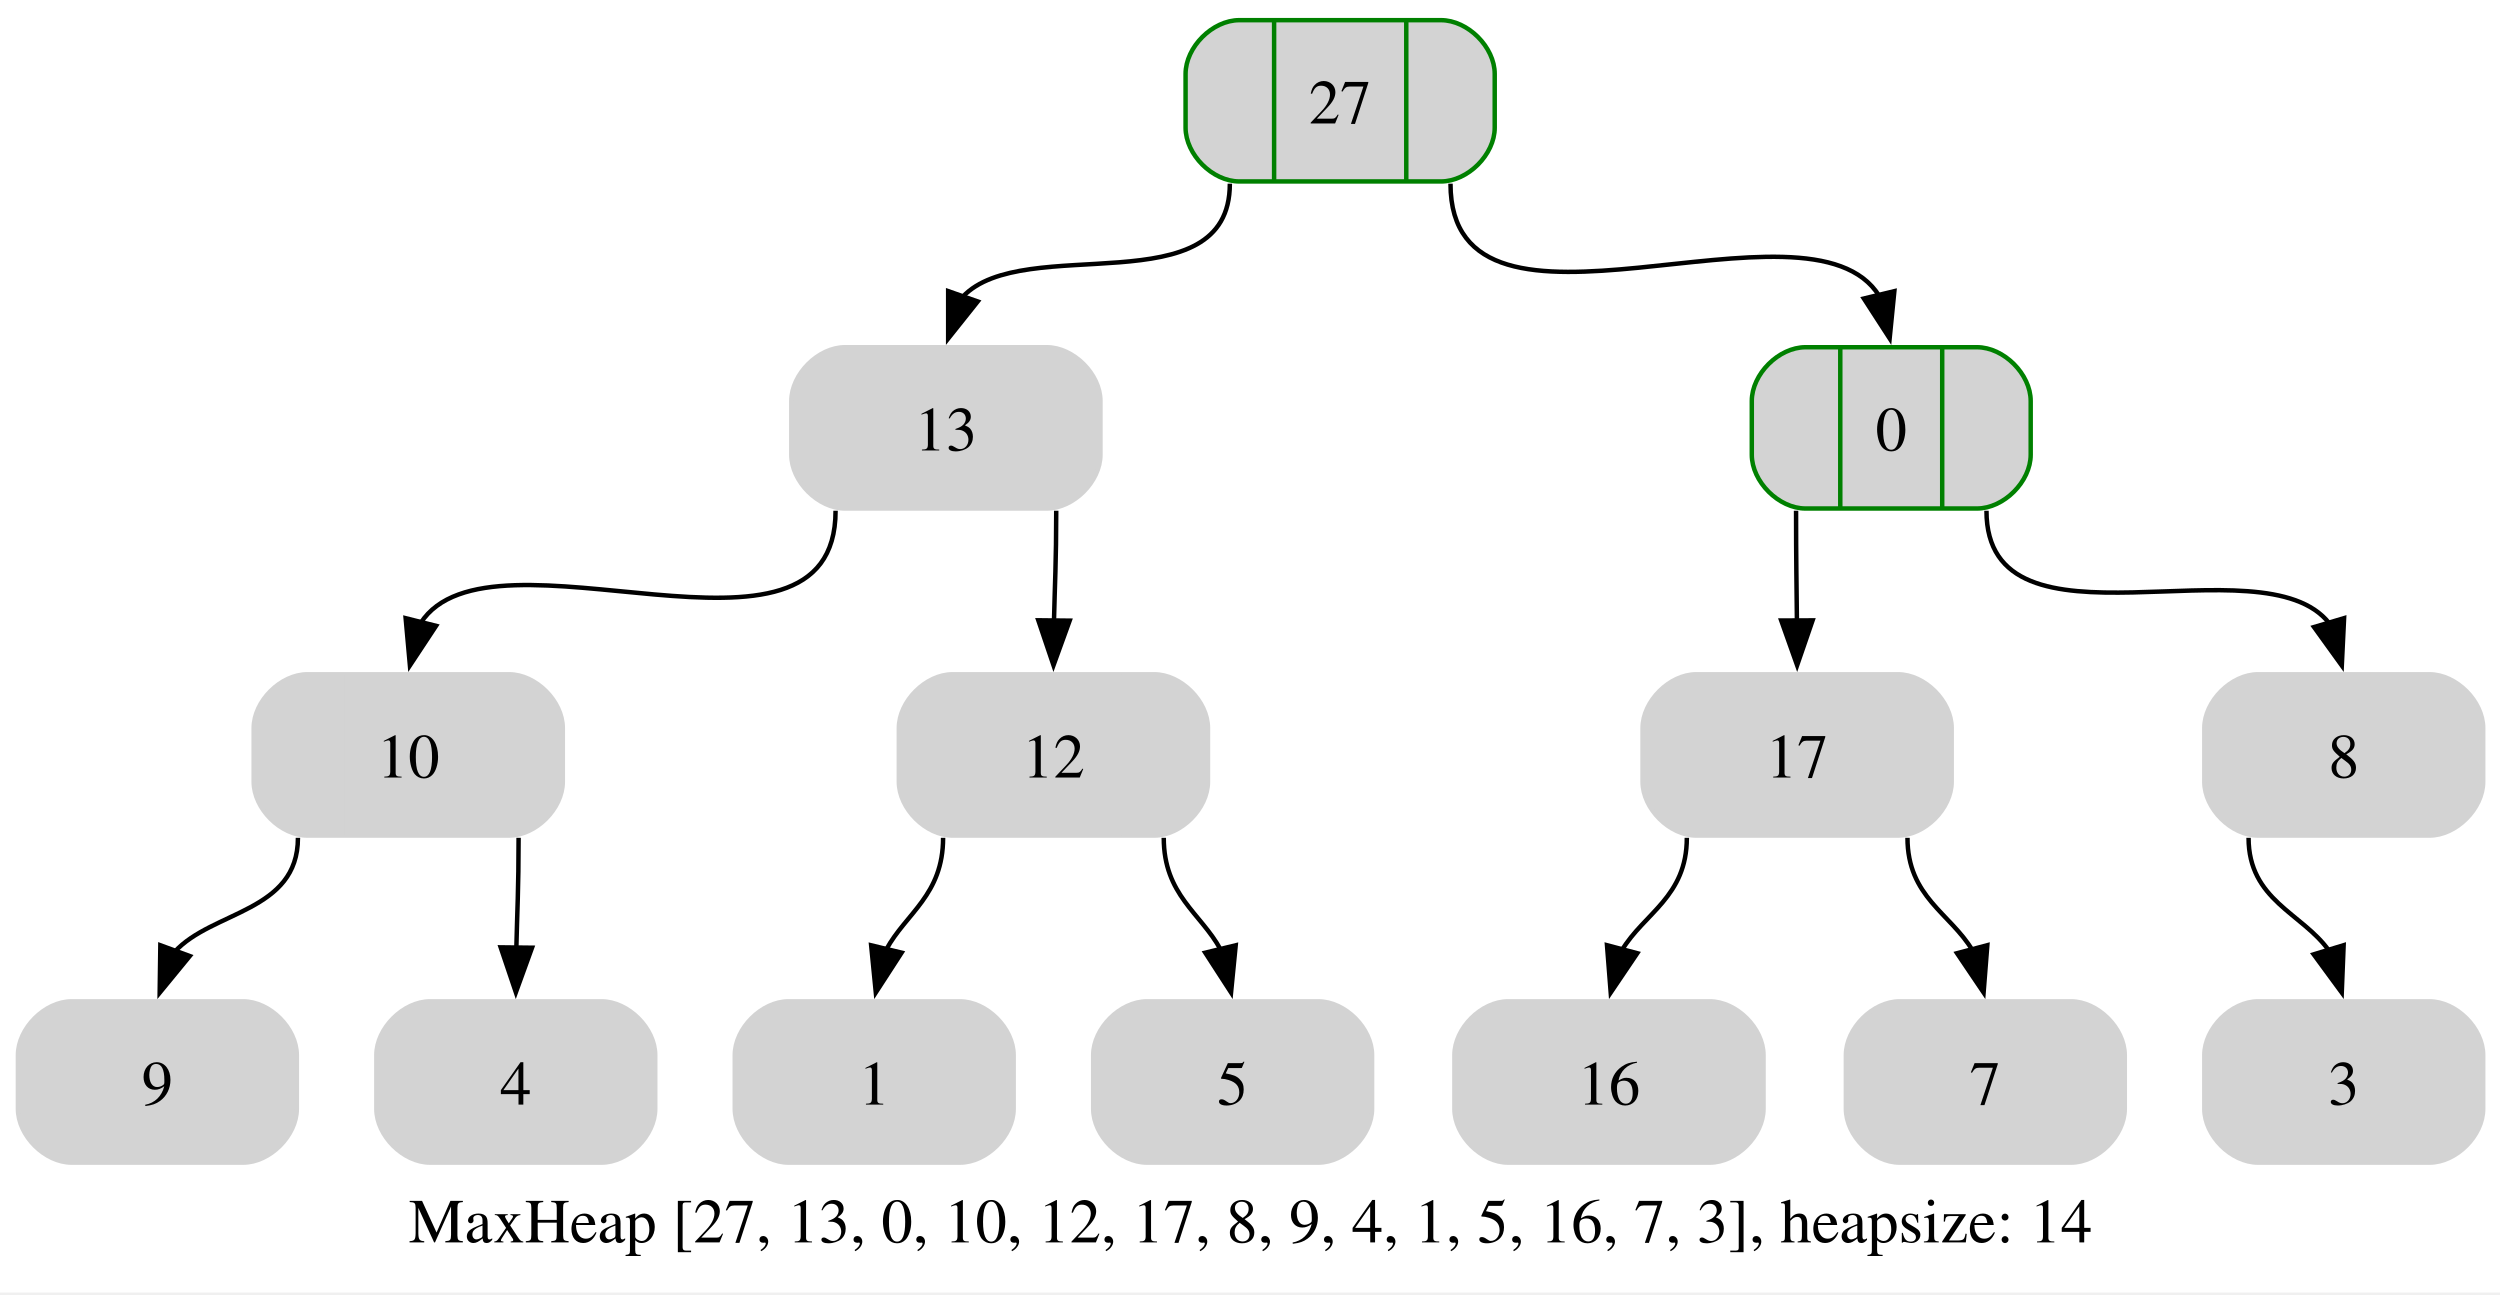
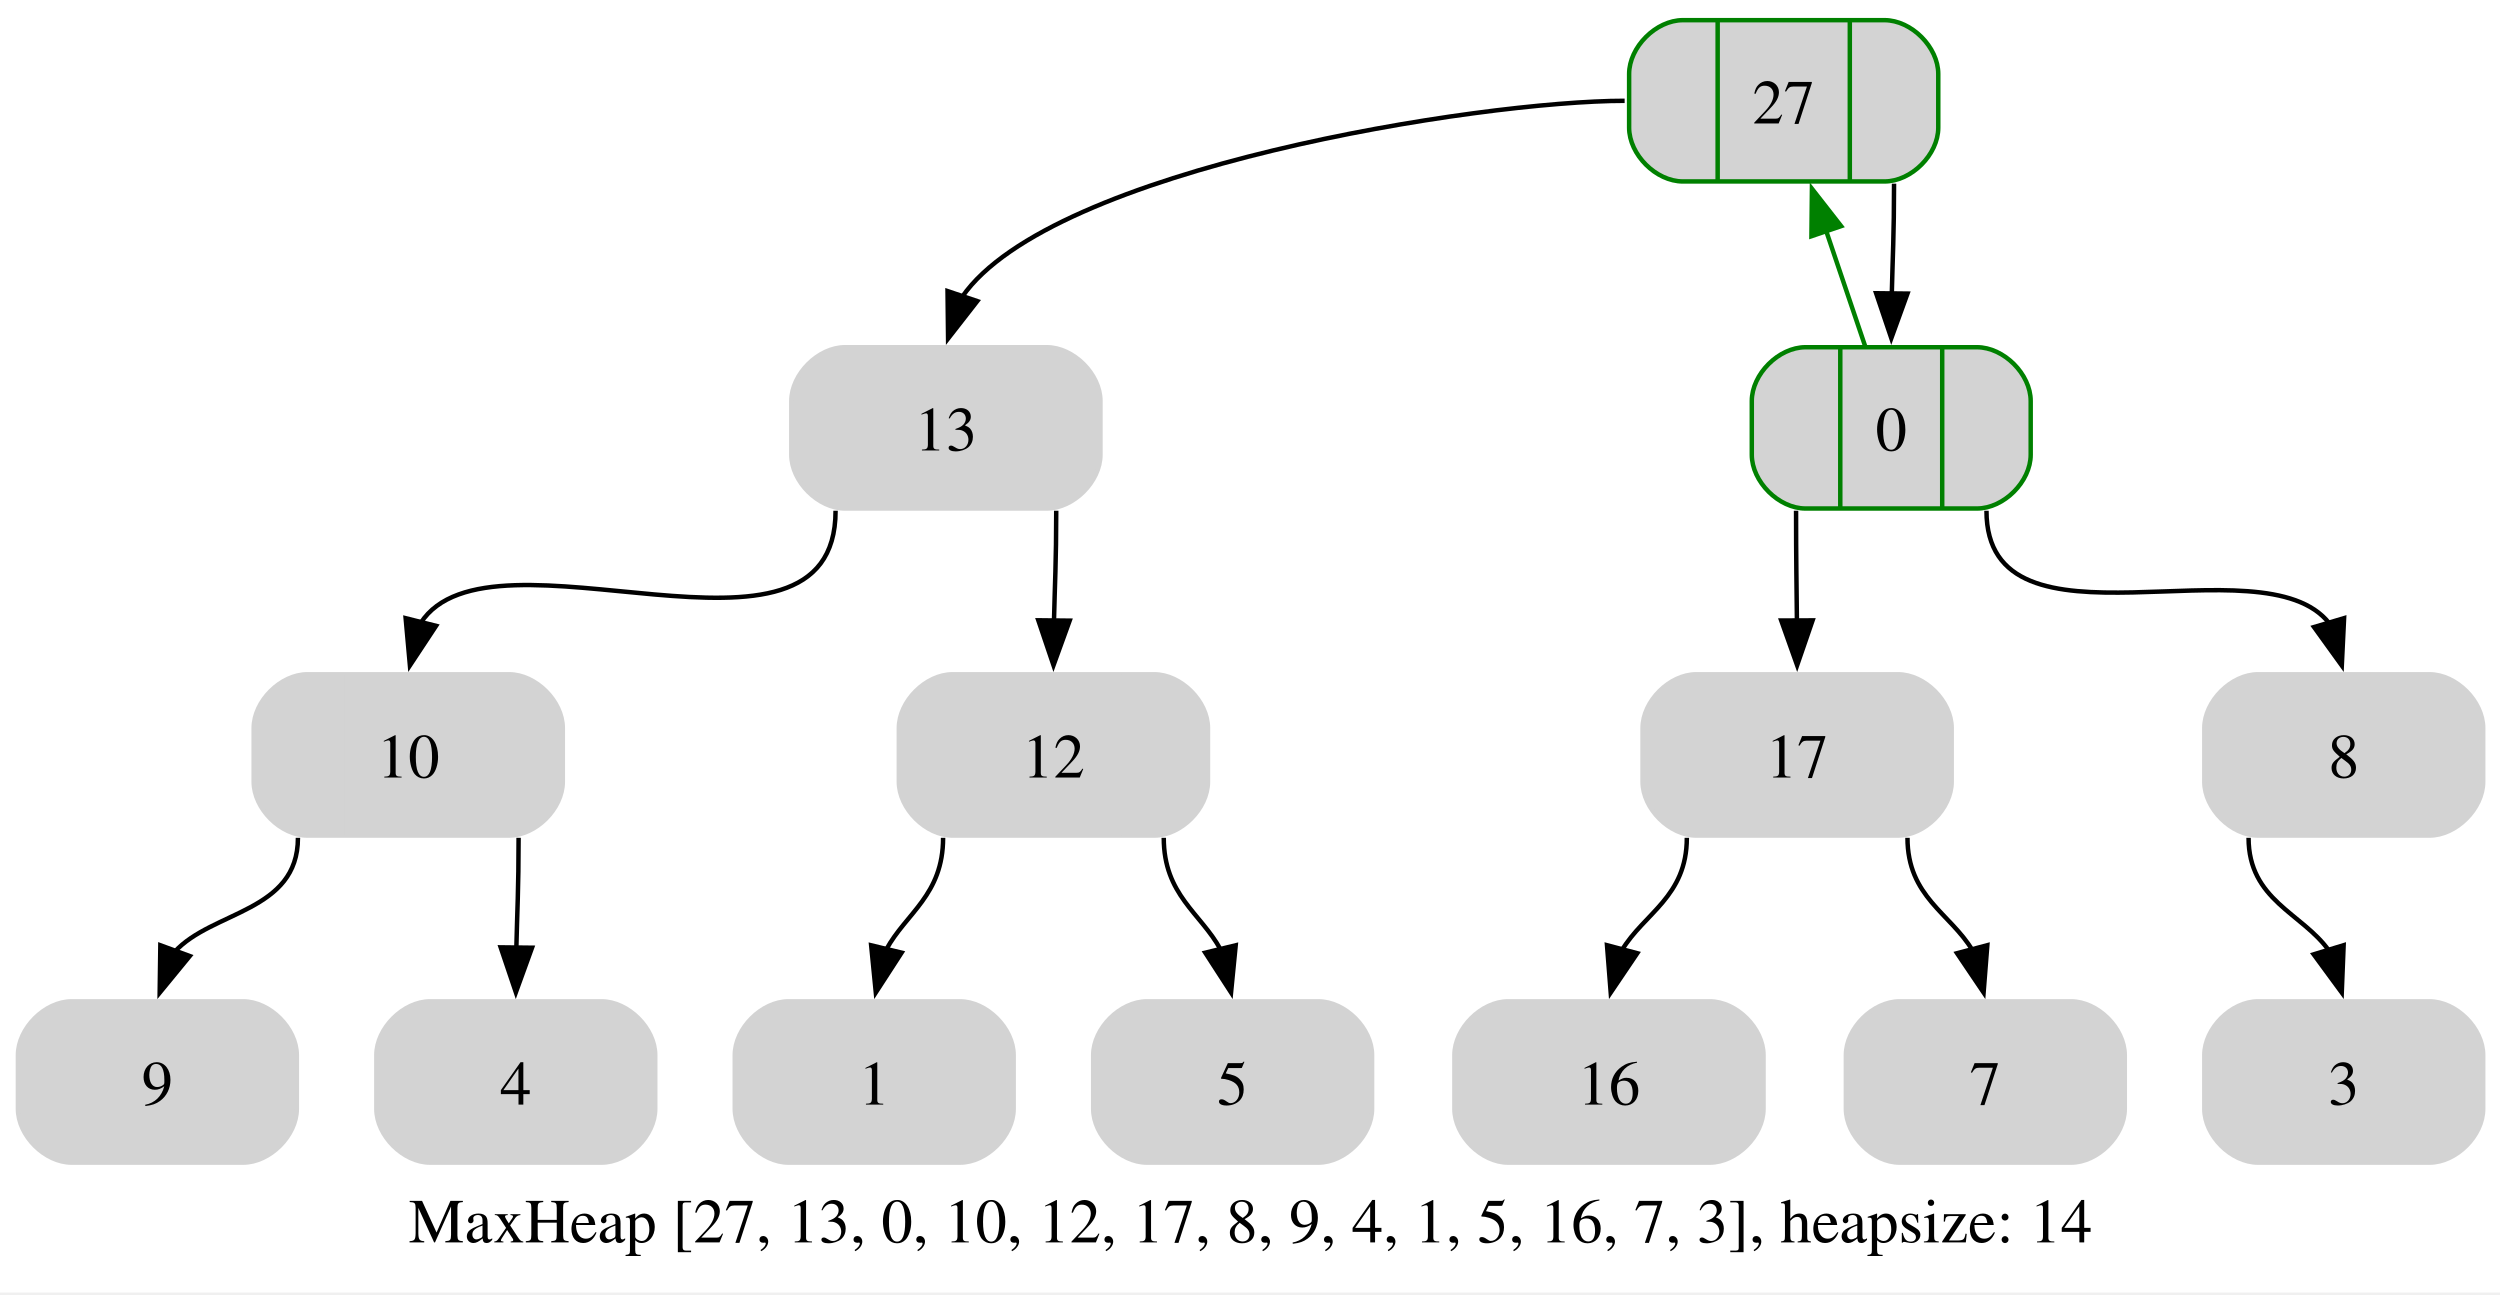
<svg xmlns="http://www.w3.org/2000/svg" width="558pt" height="289pt" viewBox="0.00 0.00 558.00 289.00">
  <g id="graph0" class="graph" transform="scale(1 1) rotate(0) translate(4 284.5)">
    <polygon fill="white" stroke="none" points="-4,4 -4,-284.5 554.25,-284.5 554.25,4 -4,4" />
    <text xml:space="preserve" text-anchor="middle" x="275.12" y="-7.2" font-family="Times,serif" font-size="14.00">MaxHeap [27, 13, 0, 10, 12, 17, 8, 9, 4, 1, 5, 16, 7, 3], heapsize: 14</text>
    <g id="node1" class="node">
-       <path fill="lightgray" stroke="green" d="M272.62,-244C272.62,-244 317.62,-244 317.62,-244 323.62,-244 329.62,-250 329.62,-256 329.62,-256 329.62,-268 329.62,-268 329.62,-274 323.62,-280 317.62,-280 317.62,-280 272.62,-280 272.62,-280 266.62,-280 260.62,-274 260.62,-268 260.62,-268 260.62,-256 260.62,-256 260.62,-250 266.62,-244 272.62,-244" />
-       <text xml:space="preserve" text-anchor="middle" x="270.5" y="-256.95" font-family="Times,serif" font-size="14.00"> </text>
-       <polyline fill="none" stroke="green" points="280.38,-244 280.38,-280" />
-       <text xml:space="preserve" text-anchor="middle" x="295.12" y="-256.95" font-family="Times,serif" font-size="14.00">27</text>
-       <polyline fill="none" stroke="green" points="309.88,-244 309.88,-280" />
-       <text xml:space="preserve" text-anchor="middle" x="319.75" y="-256.95" font-family="Times,serif" font-size="14.00"> </text>
+       <path fill="lightgray" stroke="green" d="M371.62,-244C371.62,-244 416.62,-244 416.62,-244 422.62,-244 428.62,-250 428.62,-256 428.62,-256 428.62,-268 428.62,-268 428.62,-274 422.62,-280 416.62,-280 416.62,-280 371.62,-280 371.62,-280 365.62,-280 359.62,-274 359.62,-268 359.62,-268 359.62,-256 359.62,-256 359.62,-250 365.62,-244 371.62,-244" />
+       <text xml:space="preserve" text-anchor="middle" x="369.5" y="-256.95" font-family="Times,serif" font-size="14.00"> </text>
+       <polyline fill="none" stroke="green" points="379.38,-244 379.38,-280" />
+       <text xml:space="preserve" text-anchor="middle" x="394.12" y="-256.95" font-family="Times,serif" font-size="14.00">27</text>
+       <polyline fill="none" stroke="green" points="408.88,-244 408.88,-280" />
+       <text xml:space="preserve" text-anchor="middle" x="418.75" y="-256.95" font-family="Times,serif" font-size="14.00"> </text>
    </g>
    <g id="node2" class="node">
      <path fill="lightgray" stroke="lightgray" d="M184.62,-171C184.62,-171 229.62,-171 229.62,-171 235.62,-171 241.62,-177 241.62,-183 241.62,-183 241.62,-195 241.62,-195 241.62,-201 235.62,-207 229.62,-207 229.62,-207 184.62,-207 184.62,-207 178.62,-207 172.62,-201 172.62,-195 172.62,-195 172.62,-183 172.62,-183 172.62,-177 178.62,-171 184.62,-171" />
      <text xml:space="preserve" text-anchor="middle" x="182.5" y="-183.95" font-family="Times,serif" font-size="14.00"> </text>
      <polyline fill="none" stroke="lightgray" points="192.38,-171 192.38,-207" />
      <text xml:space="preserve" text-anchor="middle" x="207.12" y="-183.95" font-family="Times,serif" font-size="14.00">13</text>
      <polyline fill="none" stroke="lightgray" points="221.88,-171 221.88,-207" />
      <text xml:space="preserve" text-anchor="middle" x="231.75" y="-183.95" font-family="Times,serif" font-size="14.00"> </text>
    </g>
    <g id="edge1" class="edge">
-       <path fill="none" stroke="black" d="M270.5,-243.5C270.5,-215.91 224.54,-232.7 210.9,-218.28" />
-       <polygon fill="black" stroke="black" points="214.23,-217.21 207.63,-208.93 207.63,-219.52 214.23,-217.21" />
+       <path fill="none" stroke="black" d="M358.62,-262C326.62,-262 230.65,-247.02 210.76,-218.25" />
+       <polygon fill="black" stroke="black" points="214.13,-217.29 207.61,-208.93 207.49,-219.53 214.13,-217.29" />
    </g>
    <g id="node3" class="node">
      <path fill="lightgray" stroke="green" d="M399,-171C399,-171 437.25,-171 437.25,-171 443.25,-171 449.25,-177 449.25,-183 449.25,-183 449.25,-195 449.25,-195 449.25,-201 443.25,-207 437.25,-207 437.25,-207 399,-207 399,-207 393,-207 387,-201 387,-195 387,-195 387,-183 387,-183 387,-177 393,-171 399,-171" />
      <text xml:space="preserve" text-anchor="middle" x="396.88" y="-183.95" font-family="Times,serif" font-size="14.00"> </text>
      <polyline fill="none" stroke="green" points="406.75,-171 406.75,-207" />
      <text xml:space="preserve" text-anchor="middle" x="418.12" y="-183.95" font-family="Times,serif" font-size="14.00">0</text>
      <polyline fill="none" stroke="green" points="429.5,-171 429.5,-207" />
      <text xml:space="preserve" text-anchor="middle" x="439.38" y="-183.95" font-family="Times,serif" font-size="14.00"> </text>
    </g>
    <g id="edge2" class="edge">
-       <path fill="none" stroke="black" d="M319.75,-243.5C319.75,-201.49 399.85,-243.89 415.49,-218.37" />
-       <polygon fill="black" stroke="black" points="418.82,-219.51 417.77,-208.97 412.01,-217.87 418.82,-219.51" />
+       <path fill="none" stroke="black" d="M418.75,-243.5C418.75,-232.12 418.43,-226.82 418.25,-218.95" />
+       <polygon fill="black" stroke="black" points="421.75,-218.97 418.14,-209.01 414.75,-219.05 421.75,-218.97" />
    </g>
    <g id="node4" class="node">
      <path fill="lightgray" stroke="lightgray" d="M64.62,-98C64.62,-98 109.62,-98 109.62,-98 115.62,-98 121.62,-104 121.62,-110 121.62,-110 121.62,-122 121.62,-122 121.62,-128 115.62,-134 109.62,-134 109.62,-134 64.62,-134 64.62,-134 58.62,-134 52.62,-128 52.62,-122 52.62,-122 52.62,-110 52.62,-110 52.62,-104 58.62,-98 64.62,-98" />
      <text xml:space="preserve" text-anchor="middle" x="62.5" y="-110.95" font-family="Times,serif" font-size="14.00"> </text>
      <polyline fill="none" stroke="lightgray" points="72.38,-98 72.38,-134" />
      <text xml:space="preserve" text-anchor="middle" x="87.12" y="-110.95" font-family="Times,serif" font-size="14.00">10</text>
      <polyline fill="none" stroke="lightgray" points="101.88,-98 101.88,-134" />
      <text xml:space="preserve" text-anchor="middle" x="111.75" y="-110.95" font-family="Times,serif" font-size="14.00"> </text>
    </g>
    <g id="edge3" class="edge">
      <path fill="none" stroke="black" d="M182.5,-170.5C182.5,-129.79 105.51,-169.74 89.88,-145.42" />
      <polygon fill="black" stroke="black" points="93.33,-144.81 87.49,-135.97 86.54,-146.52 93.33,-144.81" />
    </g>
    <g id="node5" class="node">
      <path fill="lightgray" stroke="lightgray" d="M208.62,-98C208.62,-98 253.62,-98 253.62,-98 259.62,-98 265.62,-104 265.62,-110 265.62,-110 265.62,-122 265.62,-122 265.62,-128 259.62,-134 253.62,-134 253.62,-134 208.62,-134 208.62,-134 202.62,-134 196.62,-128 196.62,-122 196.62,-122 196.62,-110 196.62,-110 196.62,-104 202.62,-98 208.62,-98" />
      <text xml:space="preserve" text-anchor="middle" x="206.5" y="-110.95" font-family="Times,serif" font-size="14.00"> </text>
      <polyline fill="none" stroke="lightgray" points="216.38,-98 216.38,-134" />
      <text xml:space="preserve" text-anchor="middle" x="231.12" y="-110.95" font-family="Times,serif" font-size="14.00">12</text>
      <polyline fill="none" stroke="lightgray" points="245.88,-98 245.88,-134" />
      <text xml:space="preserve" text-anchor="middle" x="255.75" y="-110.95" font-family="Times,serif" font-size="14.00"> </text>
    </g>
    <g id="edge4" class="edge">
      <path fill="none" stroke="black" d="M231.75,-170.5C231.75,-159.12 231.43,-153.82 231.25,-145.95" />
      <polygon fill="black" stroke="black" points="234.75,-145.97 231.14,-136.01 227.75,-146.05 234.75,-145.97" />
+     </g>
+     <g id="edge14" class="edge">
+       <path fill="none" stroke="green" d="M412.37,-207.03C409.72,-214.86 406.52,-224.34 403.53,-233.17" />
+       <polygon fill="green" stroke="green" points="400.31,-231.78 400.42,-242.38 406.94,-234.03 400.31,-231.78" />
    </g>
    <g id="node6" class="node">
      <path fill="lightgray" stroke="lightgray" d="M374.62,-98C374.62,-98 419.62,-98 419.62,-98 425.62,-98 431.62,-104 431.62,-110 431.62,-110 431.62,-122 431.62,-122 431.62,-128 425.62,-134 419.62,-134 419.62,-134 374.62,-134 374.62,-134 368.62,-134 362.62,-128 362.62,-122 362.62,-122 362.62,-110 362.62,-110 362.62,-104 368.62,-98 374.62,-98" />
      <text xml:space="preserve" text-anchor="middle" x="372.5" y="-110.95" font-family="Times,serif" font-size="14.00"> </text>
      <polyline fill="none" stroke="lightgray" points="382.38,-98 382.38,-134" />
      <text xml:space="preserve" text-anchor="middle" x="397.12" y="-110.95" font-family="Times,serif" font-size="14.00">17</text>
      <polyline fill="none" stroke="lightgray" points="411.88,-98 411.88,-134" />
      <text xml:space="preserve" text-anchor="middle" x="421.75" y="-110.95" font-family="Times,serif" font-size="14.00"> </text>
    </g>
    <g id="edge5" class="edge">
      <path fill="none" stroke="black" d="M396.88,-170.5C396.88,-159.12 397,-153.82 397.07,-145.95" />
      <polygon fill="black" stroke="black" points="400.57,-146.03 397.12,-136.01 393.57,-146 400.57,-146.03" />
    </g>
    <g id="node7" class="node">
      <path fill="lightgray" stroke="lightgray" d="M500,-98C500,-98 538.25,-98 538.25,-98 544.25,-98 550.25,-104 550.25,-110 550.25,-110 550.25,-122 550.25,-122 550.25,-128 544.25,-134 538.25,-134 538.25,-134 500,-134 500,-134 494,-134 488,-128 488,-122 488,-122 488,-110 488,-110 488,-104 494,-98 500,-98" />
      <text xml:space="preserve" text-anchor="middle" x="497.88" y="-110.95" font-family="Times,serif" font-size="14.00"> </text>
      <polyline fill="none" stroke="lightgray" points="507.75,-98 507.75,-134" />
      <text xml:space="preserve" text-anchor="middle" x="519.12" y="-110.95" font-family="Times,serif" font-size="14.00">8</text>
      <polyline fill="none" stroke="lightgray" points="530.5,-98 530.5,-134" />
      <text xml:space="preserve" text-anchor="middle" x="540.38" y="-110.95" font-family="Times,serif" font-size="14.00"> </text>
    </g>
    <g id="edge6" class="edge">
      <path fill="none" stroke="black" d="M439.38,-170.5C439.38,-136.32 500.98,-164.45 515.9,-145.37" />
      <polygon fill="black" stroke="black" points="519.2,-146.53 518.69,-135.95 512.49,-144.54 519.2,-146.53" />
    </g>
    <g id="node8" class="node">
      <path fill="lightgray" stroke="lightgray" d="M12,-25C12,-25 50.25,-25 50.25,-25 56.25,-25 62.25,-31 62.25,-37 62.25,-37 62.25,-49 62.25,-49 62.25,-55 56.25,-61 50.25,-61 50.25,-61 12,-61 12,-61 6,-61 0,-55 0,-49 0,-49 0,-37 0,-37 0,-31 6,-25 12,-25" />
      <text xml:space="preserve" text-anchor="middle" x="9.88" y="-37.95" font-family="Times,serif" font-size="14.00"> </text>
      <polyline fill="none" stroke="lightgray" points="19.75,-25 19.75,-61" />
      <text xml:space="preserve" text-anchor="middle" x="31.12" y="-37.95" font-family="Times,serif" font-size="14.00">9</text>
      <polyline fill="none" stroke="lightgray" points="42.5,-25 42.5,-61" />
      <text xml:space="preserve" text-anchor="middle" x="52.38" y="-37.95" font-family="Times,serif" font-size="14.00"> </text>
    </g>
    <g id="edge7" class="edge">
      <path fill="none" stroke="black" d="M62.5,-97.5C62.5,-80.92 43.35,-81.23 34.97,-72.04" />
      <polygon fill="black" stroke="black" points="38.36,-71.11 31.64,-62.92 31.79,-73.52 38.36,-71.11" />
    </g>
    <g id="node9" class="node">
      <path fill="lightgray" stroke="lightgray" d="M92,-25C92,-25 130.25,-25 130.25,-25 136.25,-25 142.25,-31 142.25,-37 142.25,-37 142.25,-49 142.25,-49 142.25,-55 136.25,-61 130.25,-61 130.25,-61 92,-61 92,-61 86,-61 80,-55 80,-49 80,-49 80,-37 80,-37 80,-31 86,-25 92,-25" />
      <text xml:space="preserve" text-anchor="middle" x="89.88" y="-37.95" font-family="Times,serif" font-size="14.00"> </text>
      <polyline fill="none" stroke="lightgray" points="99.75,-25 99.75,-61" />
      <text xml:space="preserve" text-anchor="middle" x="111.12" y="-37.95" font-family="Times,serif" font-size="14.00">4</text>
      <polyline fill="none" stroke="lightgray" points="122.5,-25 122.5,-61" />
      <text xml:space="preserve" text-anchor="middle" x="132.38" y="-37.95" font-family="Times,serif" font-size="14.00"> </text>
    </g>
    <g id="edge8" class="edge">
      <path fill="none" stroke="black" d="M111.75,-97.5C111.75,-86.12 111.43,-80.82 111.25,-72.95" />
      <polygon fill="black" stroke="black" points="114.75,-72.97 111.14,-63.01 107.75,-73.05 114.75,-72.97" />
    </g>
    <g id="node10" class="node">
      <path fill="lightgray" stroke="lightgray" d="M172,-25C172,-25 210.25,-25 210.25,-25 216.25,-25 222.25,-31 222.25,-37 222.25,-37 222.25,-49 222.25,-49 222.25,-55 216.25,-61 210.25,-61 210.25,-61 172,-61 172,-61 166,-61 160,-55 160,-49 160,-49 160,-37 160,-37 160,-31 166,-25 172,-25" />
      <text xml:space="preserve" text-anchor="middle" x="169.88" y="-37.95" font-family="Times,serif" font-size="14.00"> </text>
      <polyline fill="none" stroke="lightgray" points="179.75,-25 179.75,-61" />
      <text xml:space="preserve" text-anchor="middle" x="191.12" y="-37.95" font-family="Times,serif" font-size="14.00">1</text>
      <polyline fill="none" stroke="lightgray" points="202.5,-25 202.5,-61" />
      <text xml:space="preserve" text-anchor="middle" x="212.38" y="-37.95" font-family="Times,serif" font-size="14.00"> </text>
    </g>
    <g id="edge9" class="edge">
      <path fill="none" stroke="black" d="M206.5,-97.5C206.5,-84.72 198.21,-80.68 193.8,-72.54" />
      <polygon fill="black" stroke="black" points="197.24,-71.86 191.48,-62.97 190.44,-73.51 197.24,-71.86" />
    </g>
    <g id="node11" class="node">
      <path fill="lightgray" stroke="lightgray" d="M252,-25C252,-25 290.25,-25 290.25,-25 296.25,-25 302.25,-31 302.25,-37 302.25,-37 302.25,-49 302.25,-49 302.25,-55 296.25,-61 290.25,-61 290.25,-61 252,-61 252,-61 246,-61 240,-55 240,-49 240,-49 240,-37 240,-37 240,-31 246,-25 252,-25" />
      <text xml:space="preserve" text-anchor="middle" x="249.88" y="-37.95" font-family="Times,serif" font-size="14.00"> </text>
      <polyline fill="none" stroke="lightgray" points="259.75,-25 259.75,-61" />
      <text xml:space="preserve" text-anchor="middle" x="271.12" y="-37.95" font-family="Times,serif" font-size="14.00">5</text>
      <polyline fill="none" stroke="lightgray" points="282.5,-25 282.5,-61" />
      <text xml:space="preserve" text-anchor="middle" x="292.38" y="-37.95" font-family="Times,serif" font-size="14.00"> </text>
    </g>
    <g id="edge10" class="edge">
      <path fill="none" stroke="black" d="M255.75,-97.5C255.75,-84.72 264.04,-80.68 268.45,-72.54" />
      <polygon fill="black" stroke="black" points="271.81,-73.51 270.77,-62.97 265.01,-71.86 271.81,-73.51" />
    </g>
    <g id="node12" class="node">
      <path fill="lightgray" stroke="lightgray" d="M332.62,-25C332.62,-25 377.62,-25 377.62,-25 383.62,-25 389.62,-31 389.62,-37 389.62,-37 389.62,-49 389.62,-49 389.62,-55 383.62,-61 377.62,-61 377.62,-61 332.62,-61 332.62,-61 326.62,-61 320.62,-55 320.62,-49 320.62,-49 320.62,-37 320.62,-37 320.62,-31 326.62,-25 332.62,-25" />
      <text xml:space="preserve" text-anchor="middle" x="330.5" y="-37.95" font-family="Times,serif" font-size="14.00"> </text>
      <polyline fill="none" stroke="lightgray" points="340.38,-25 340.38,-61" />
      <text xml:space="preserve" text-anchor="middle" x="355.12" y="-37.95" font-family="Times,serif" font-size="14.00">16</text>
      <polyline fill="none" stroke="lightgray" points="369.88,-25 369.88,-61" />
      <text xml:space="preserve" text-anchor="middle" x="379.75" y="-37.95" font-family="Times,serif" font-size="14.00"> </text>
    </g>
    <g id="edge11" class="edge">
      <path fill="none" stroke="black" d="M372.5,-97.5C372.5,-84.31 362.93,-80.66 357.99,-72.38" />
      <polygon fill="black" stroke="black" points="361.44,-71.74 355.51,-62.96 354.68,-73.53 361.44,-71.74" />
    </g>
    <g id="node13" class="node">
      <path fill="lightgray" stroke="lightgray" d="M420,-25C420,-25 458.25,-25 458.25,-25 464.25,-25 470.25,-31 470.25,-37 470.25,-37 470.25,-49 470.25,-49 470.25,-55 464.25,-61 458.25,-61 458.25,-61 420,-61 420,-61 414,-61 408,-55 408,-49 408,-49 408,-37 408,-37 408,-31 414,-25 420,-25" />
      <text xml:space="preserve" text-anchor="middle" x="417.88" y="-37.95" font-family="Times,serif" font-size="14.00"> </text>
      <polyline fill="none" stroke="lightgray" points="427.75,-25 427.75,-61" />
      <text xml:space="preserve" text-anchor="middle" x="439.12" y="-37.95" font-family="Times,serif" font-size="14.00">7</text>
      <polyline fill="none" stroke="lightgray" points="450.5,-25 450.5,-61" />
      <text xml:space="preserve" text-anchor="middle" x="460.38" y="-37.95" font-family="Times,serif" font-size="14.00"> </text>
    </g>
    <g id="edge12" class="edge">
      <path fill="none" stroke="black" d="M421.75,-97.5C421.75,-84.31 431.32,-80.66 436.26,-72.38" />
      <polygon fill="black" stroke="black" points="439.57,-73.53 438.74,-62.96 432.81,-71.74 439.57,-73.53" />
    </g>
    <g id="node14" class="node">
      <path fill="lightgray" stroke="lightgray" d="M500,-25C500,-25 538.25,-25 538.25,-25 544.25,-25 550.25,-31 550.25,-37 550.25,-37 550.25,-49 550.25,-49 550.25,-55 544.25,-61 538.25,-61 538.25,-61 500,-61 500,-61 494,-61 488,-55 488,-49 488,-49 488,-37 488,-37 488,-31 494,-25 500,-25" />
      <text xml:space="preserve" text-anchor="middle" x="497.88" y="-37.95" font-family="Times,serif" font-size="14.00"> </text>
      <polyline fill="none" stroke="lightgray" points="507.75,-25 507.75,-61" />
      <text xml:space="preserve" text-anchor="middle" x="519.12" y="-37.95" font-family="Times,serif" font-size="14.00">3</text>
      <polyline fill="none" stroke="lightgray" points="530.5,-25 530.5,-61" />
      <text xml:space="preserve" text-anchor="middle" x="540.38" y="-37.95" font-family="Times,serif" font-size="14.00"> </text>
    </g>
    <g id="edge13" class="edge">
      <path fill="none" stroke="black" d="M497.88,-97.5C497.88,-83.57 509.83,-80.73 515.8,-72.35" />
      <polygon fill="black" stroke="black" points="519.1,-73.53 518.68,-62.95 512.41,-71.49 519.1,-73.53" />
    </g>
  </g>
</svg>
